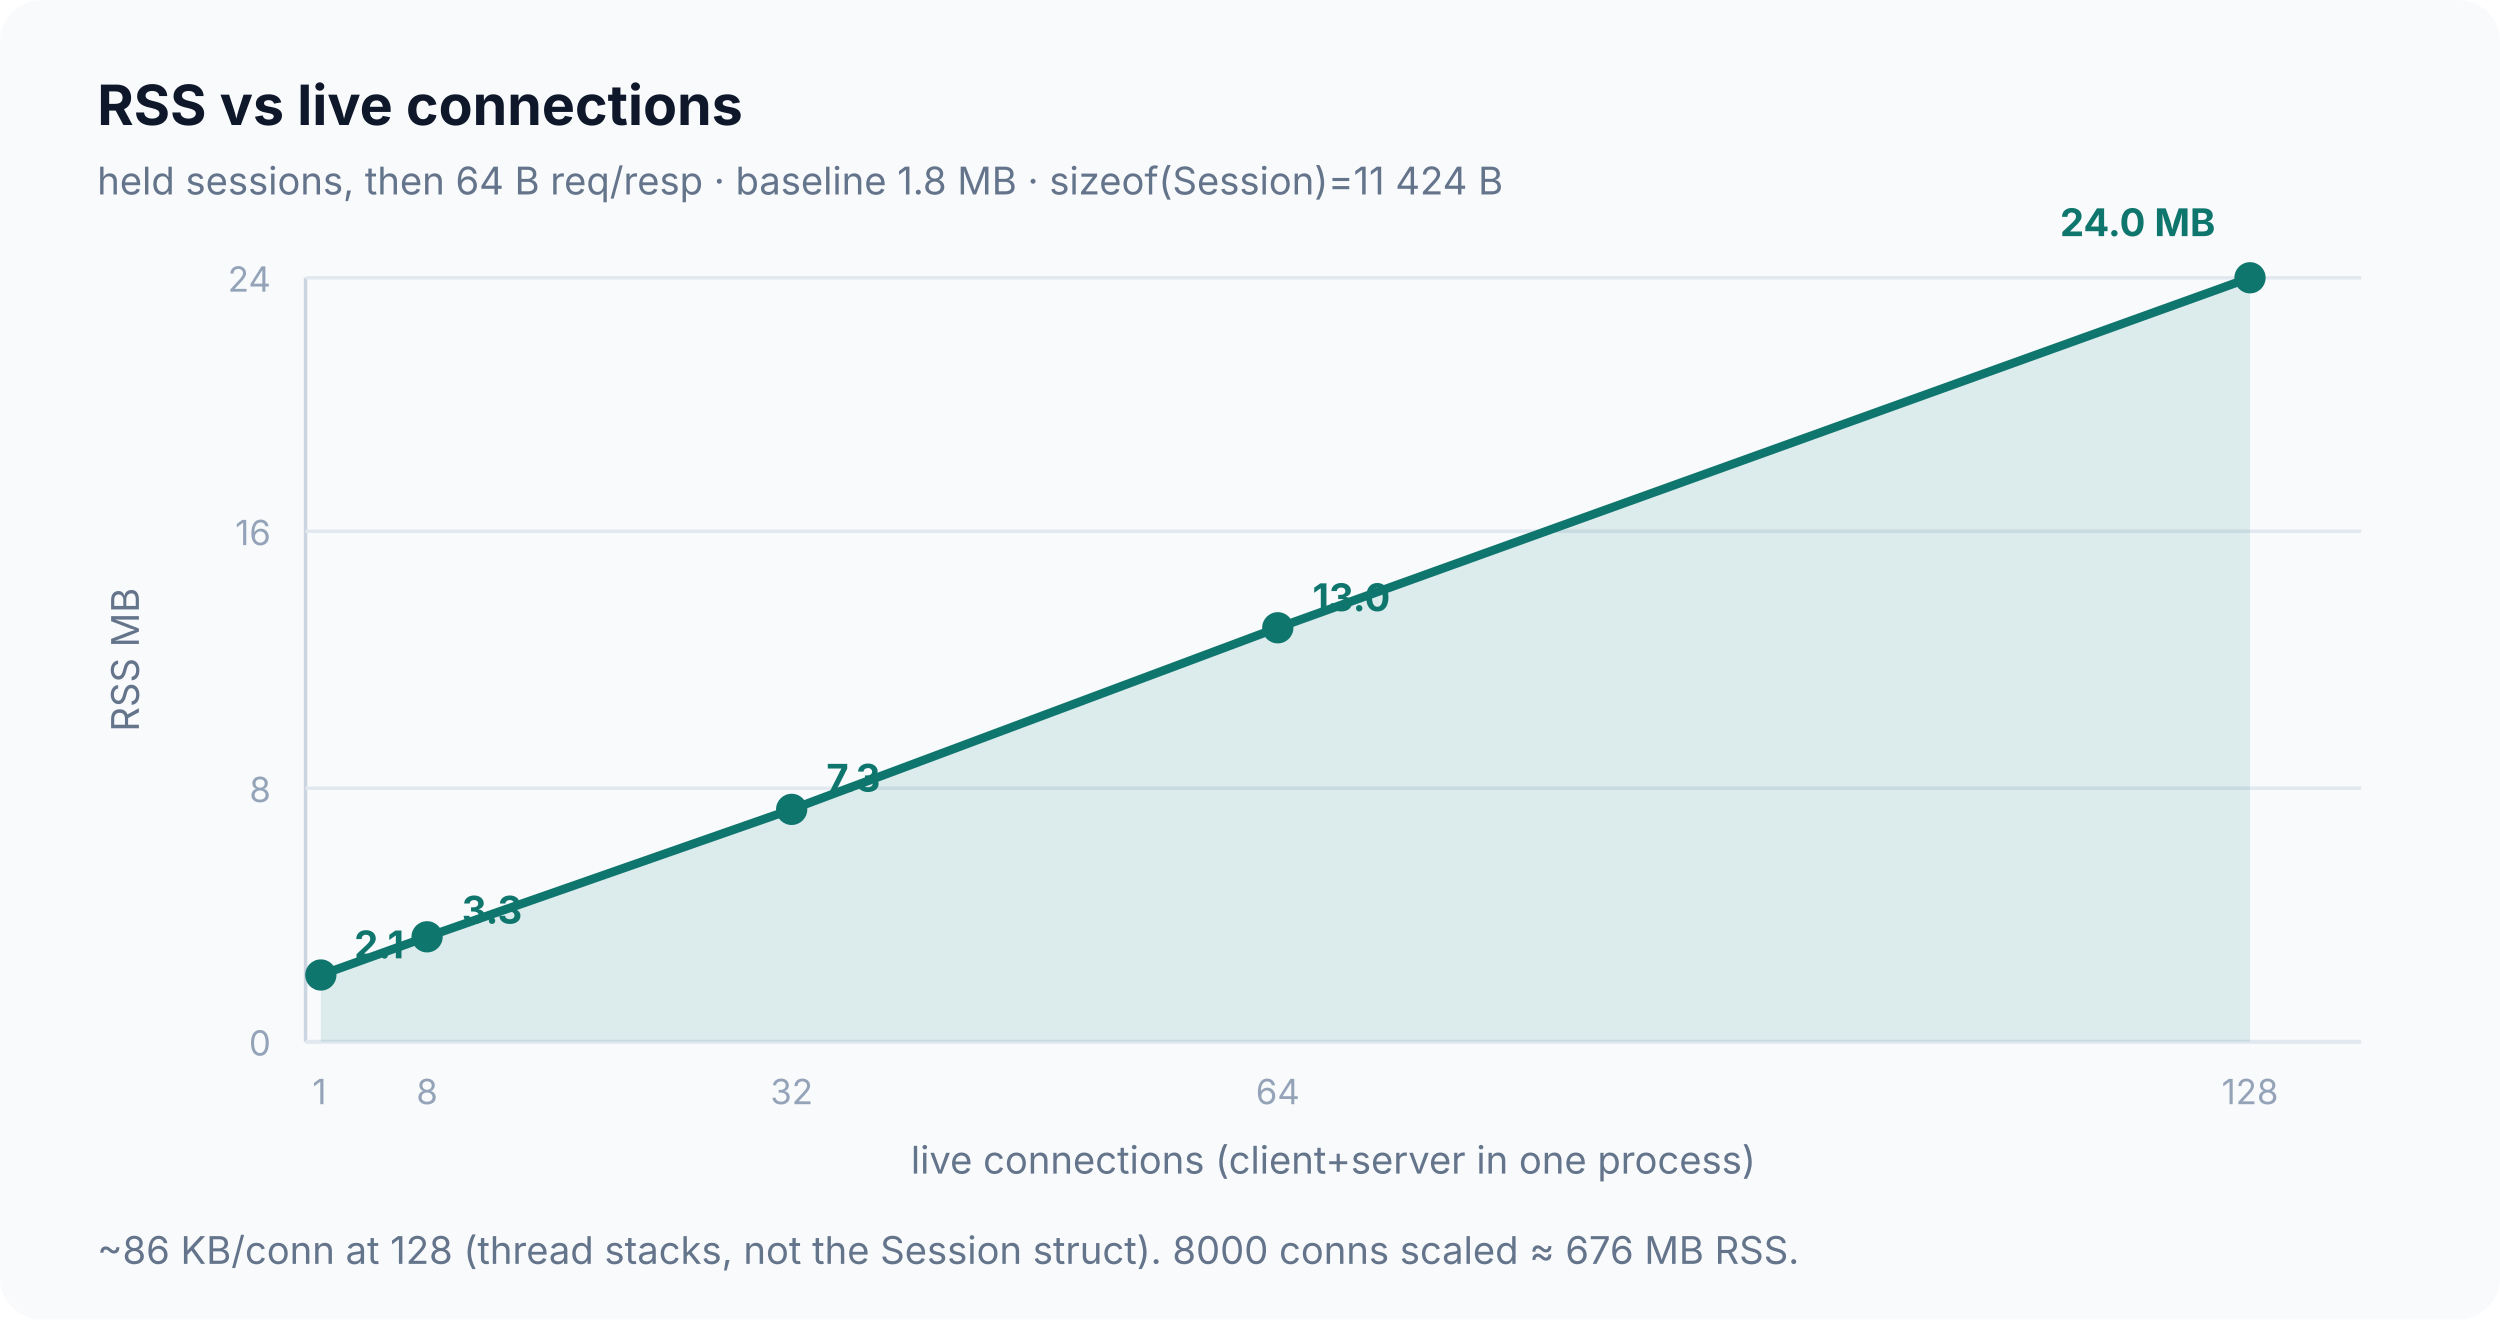
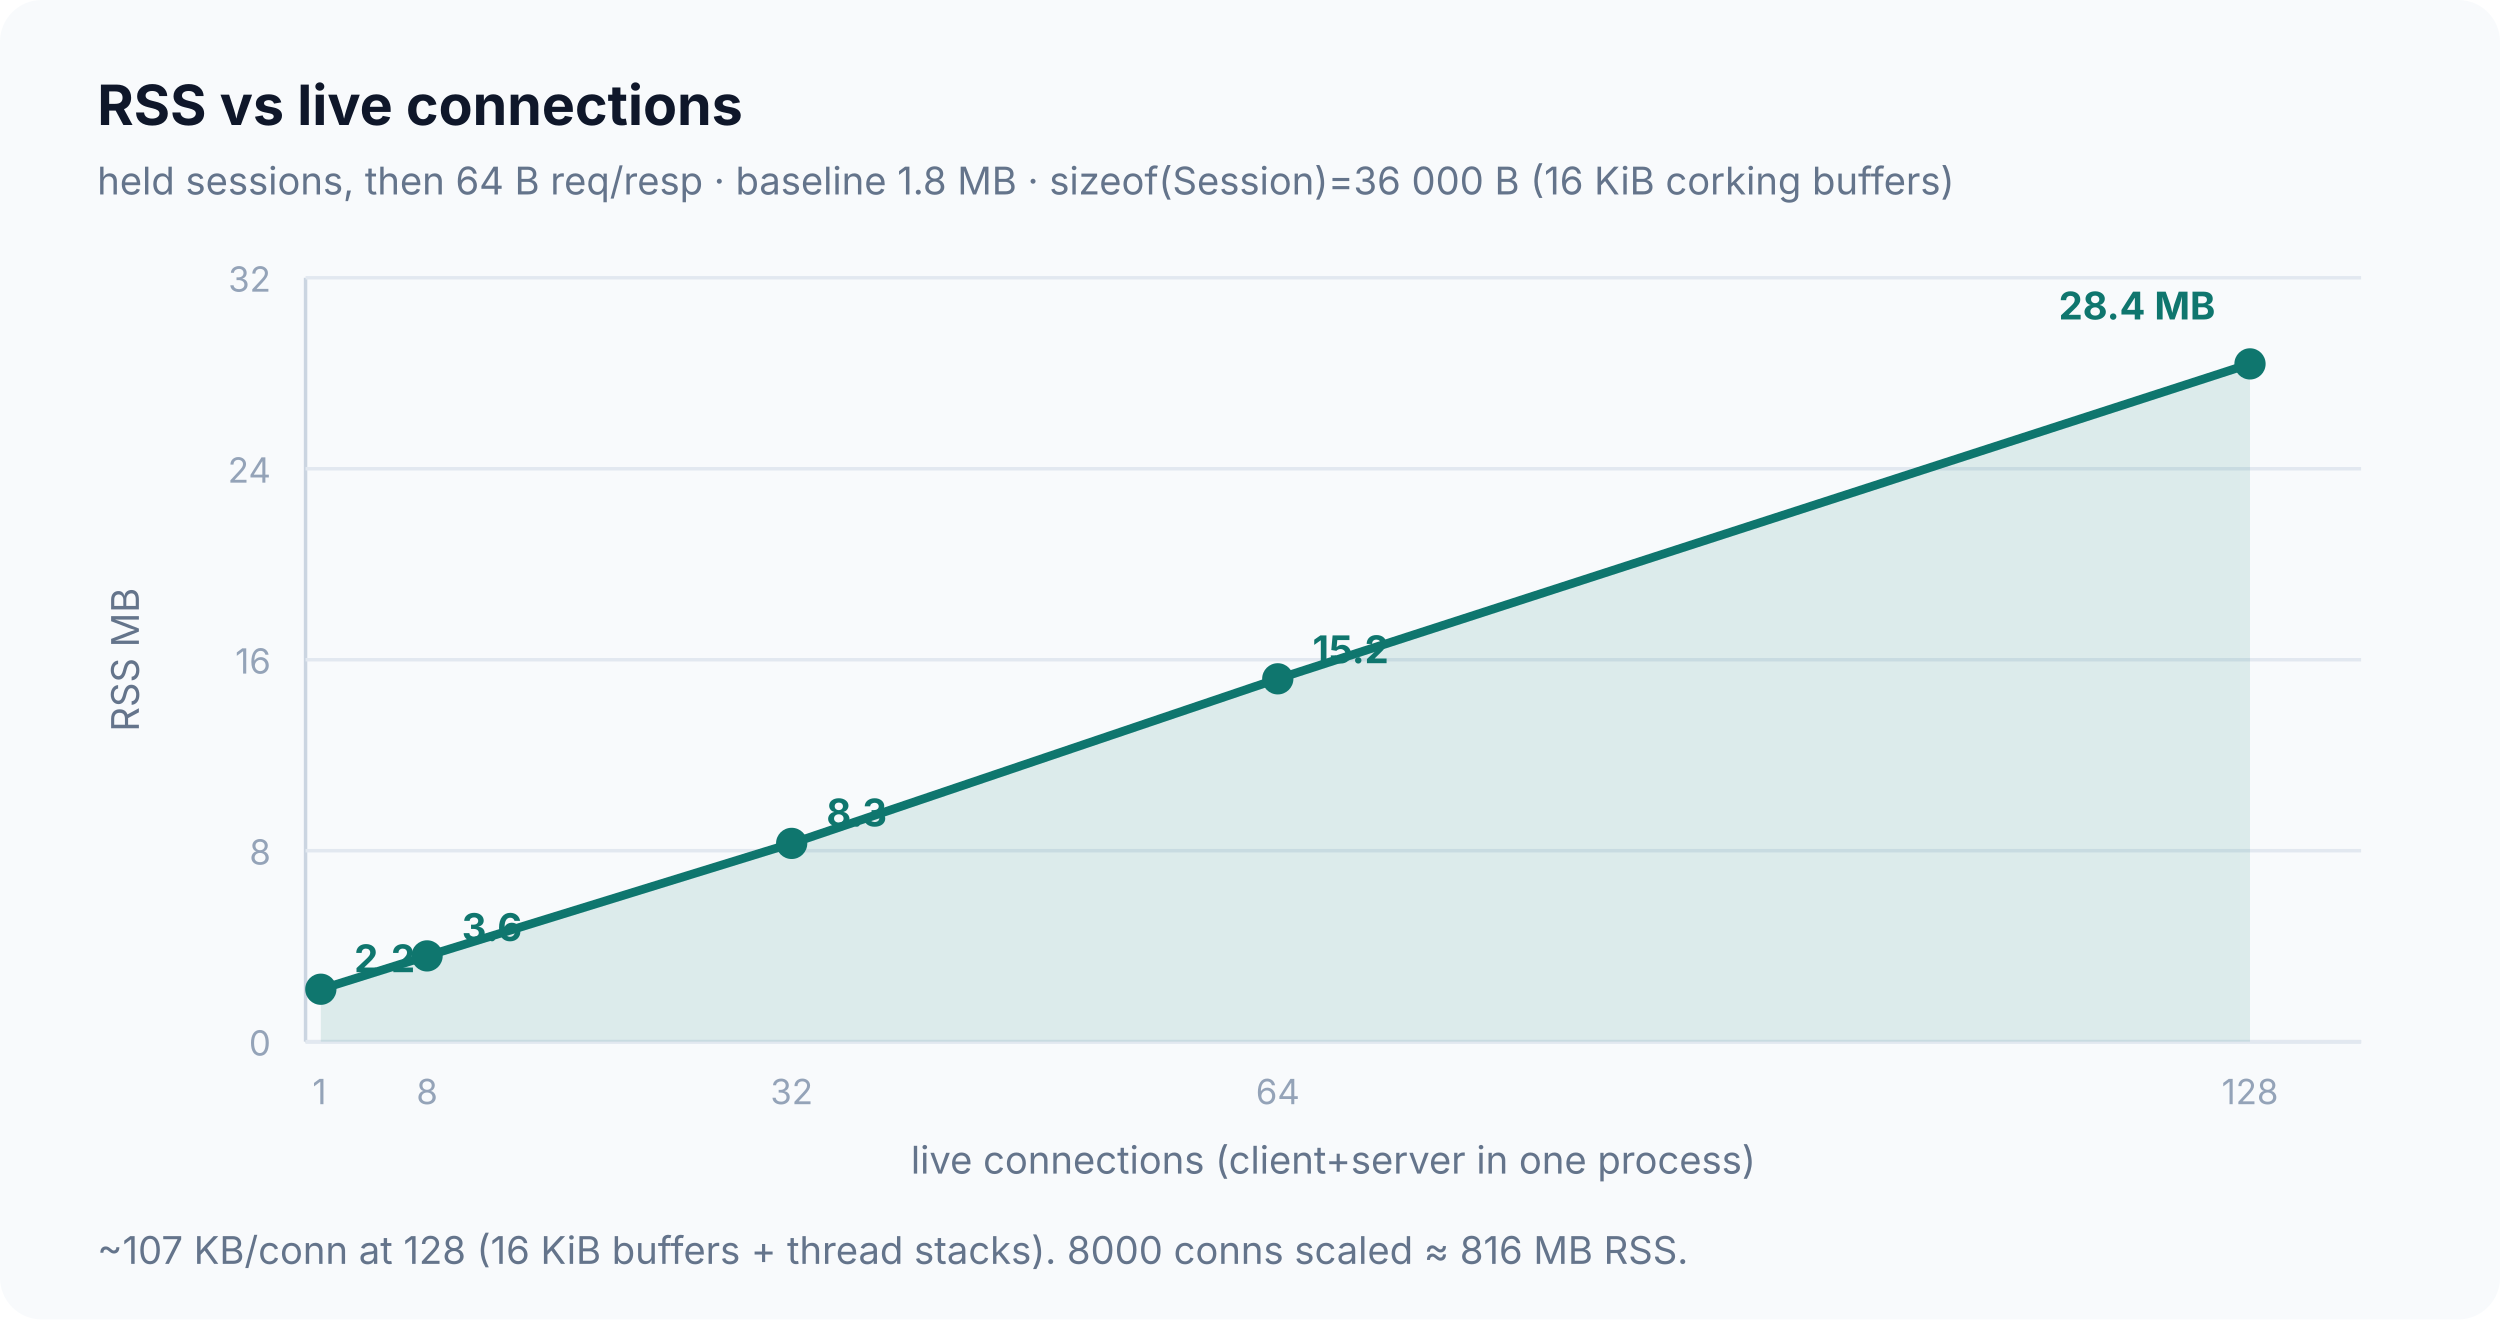
<svg xmlns="http://www.w3.org/2000/svg" viewBox="0 0 720 380" width="720" height="380" role="img" aria-labelledby="t d">
  <rect width="720" height="380" rx="12" fill="#f8fafc" />
  <text x="28" y="36" font-family="ui-sans-serif, system-ui, -apple-system, Segoe UI, sans-serif" font-size="16" font-weight="650" fill="#0f172a">RSS vs live connections</text>
-   <text x="28" y="56" font-family="ui-sans-serif, system-ui, -apple-system, Segoe UI, sans-serif" font-size="11" fill="#64748b">held sessions, then 64 B req/resp · baseline 1.8 MB · sizeof(Session)=11 424 B</text>
+   <text x="28" y="56" font-family="ui-sans-serif, system-ui, -apple-system, Segoe UI, sans-serif" font-size="11" fill="#64748b">held sessions, then 64 B req/resp · baseline 1.8 MB · sizeof(Session)=36 000 B (16 KiB corking buffers)</text>
  <line x1="88" y1="80" x2="88" y2="300" stroke="#cbd5e1" stroke-width="1" />
  <line x1="88" y1="300" x2="680" y2="300" stroke="#cbd5e1" stroke-width="1" />
  <g font-family="ui-sans-serif, system-ui, -apple-system, Segoe UI, sans-serif" font-size="10" fill="#94a3b8">
    <line x1="88" y1="300" x2="680" y2="300" stroke="#e2e8f0" />
    <text x="78" y="304" text-anchor="end">0</text>
-     <line x1="88" y1="227" x2="680" y2="227" stroke="#e2e8f0" />
-     <text x="78" y="231" text-anchor="end">8</text>
-     <line x1="88" y1="153" x2="680" y2="153" stroke="#e2e8f0" />
-     <text x="78" y="157" text-anchor="end">16</text>
+     <line x1="88" y1="245" x2="680" y2="245" stroke="#e2e8f0" />
+     <text x="78" y="249" text-anchor="end">8</text>
+     <line x1="88" y1="190" x2="680" y2="190" stroke="#e2e8f0" />
+     <text x="78" y="194" text-anchor="end">16</text>
+     <line x1="88" y1="135" x2="680" y2="135" stroke="#e2e8f0" />
+     <text x="78" y="139" text-anchor="end">24</text>
    <line x1="88" y1="80" x2="680" y2="80" stroke="#e2e8f0" />
-     <text x="78" y="84" text-anchor="end">24</text>
+     <text x="78" y="84" text-anchor="end">32</text>
    <text x="40" y="190" text-anchor="middle" transform="rotate(-90 40 190)" fill="#64748b" font-size="11">RSS MB</text>
  </g>
  <g font-family="ui-sans-serif, system-ui, -apple-system, Segoe UI, sans-serif" font-size="10" fill="#94a3b8">
    <text x="92" y="318" text-anchor="middle">1</text>
    <text x="123" y="318" text-anchor="middle">8</text>
    <text x="228" y="318" text-anchor="middle">32</text>
    <text x="368" y="318" text-anchor="middle">64</text>
    <text x="648" y="318" text-anchor="middle">128</text>
    <text x="384" y="338" text-anchor="middle" fill="#64748b" font-size="11">live connections (client+server in one process)</text>
  </g>
-   <polyline fill="none" stroke="#0f766e" stroke-width="2.5" stroke-linejoin="round" stroke-linecap="round" points="92.4,280.8 123,269.8 228,233.1 368,180.8 648,80" />
-   <polygon fill="#0f766e" fill-opacity="0.12" points="92.4,300 92.4,280.8 123,269.8 228,233.1 368,180.8 648,80 648,300" />
+   <polyline fill="none" stroke="#0f766e" stroke-width="2.5" stroke-linejoin="round" stroke-linecap="round" points="92.4,284.9 123,275.3 228,242.9 368,195.5 648,104.8" />
+   <polygon fill="#0f766e" fill-opacity="0.12" points="92.4,300 92.4,284.9 123,275.3 228,242.9 368,195.5 648,104.8 648,300" />
  <g fill="#0f766e">
-     <circle cx="92.4" cy="280.8" r="4.5" />
-     <circle cx="123" cy="269.8" r="4.5" />
-     <circle cx="228" cy="233.1" r="4.5" />
-     <circle cx="368" cy="180.8" r="4.5" />
-     <circle cx="648" cy="80" r="4.5" />
+     <circle cx="92.4" cy="284.9" r="4.5" />
+     <circle cx="123" cy="275.3" r="4.5" />
+     <circle cx="228" cy="242.9" r="4.5" />
+     <circle cx="368" cy="195.5" r="4.5" />
+     <circle cx="648" cy="104.8" r="4.5" />
  </g>
  <g font-family="ui-sans-serif, system-ui, -apple-system, Segoe UI, sans-serif" font-size="11" fill="#0f766e" font-weight="650">
-     <text x="102" y="276">2.1</text>
-     <text x="133" y="266">3.3</text>
-     <text x="238" y="228">7.3</text>
-     <text x="378" y="176">13.0</text>
-     <text x="638" y="68" text-anchor="end">24.0 MB</text>
+     <text x="102" y="280">2.2</text>
+     <text x="133" y="271">3.6</text>
+     <text x="238" y="238">8.3</text>
+     <text x="378" y="191">15.2</text>
+     <text x="638" y="92" text-anchor="end">28.4 MB</text>
  </g>
-   <text x="28" y="364" font-family="ui-sans-serif, system-ui, -apple-system, Segoe UI, sans-serif" font-size="11" fill="#64748b">~86 KB/conn at 128 (thread stacks, not the Session struct). 8000 conns scaled ≈ 676 MB RSS.</text>
+   <text x="28" y="364" font-family="ui-sans-serif, system-ui, -apple-system, Segoe UI, sans-serif" font-size="11" fill="#64748b">~107 KB/conn at 128 (16 KiB buffers + thread stacks). 8000 conns scaled ≈ 816 MB RSS.</text>
</svg>
